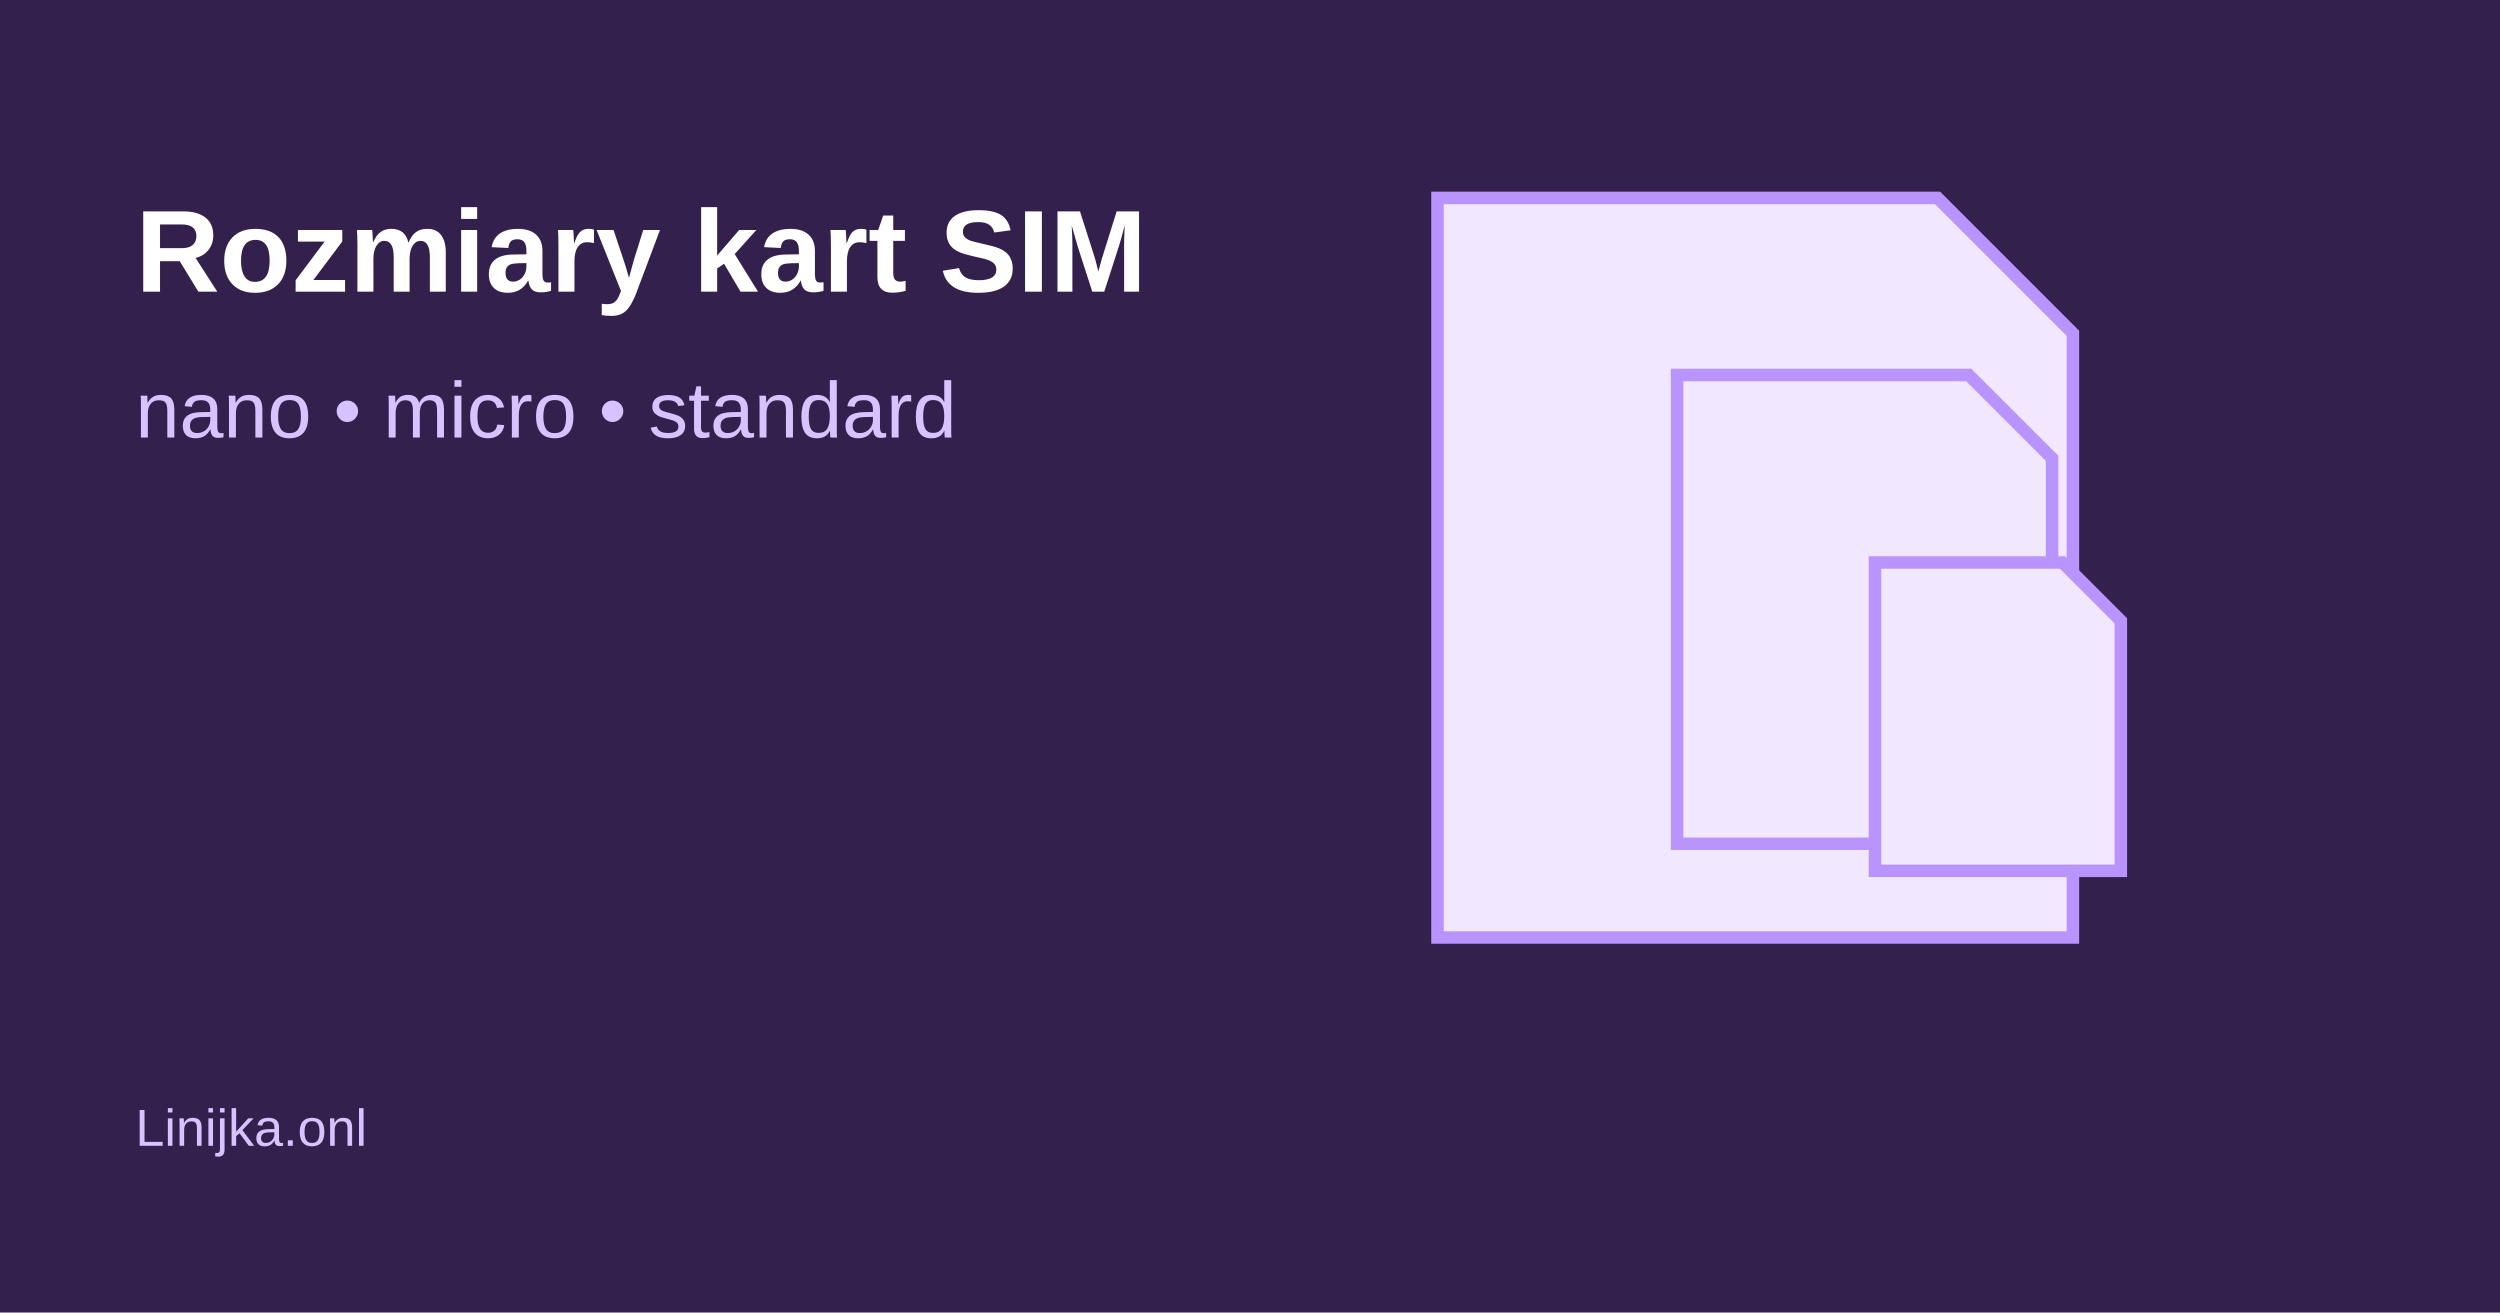
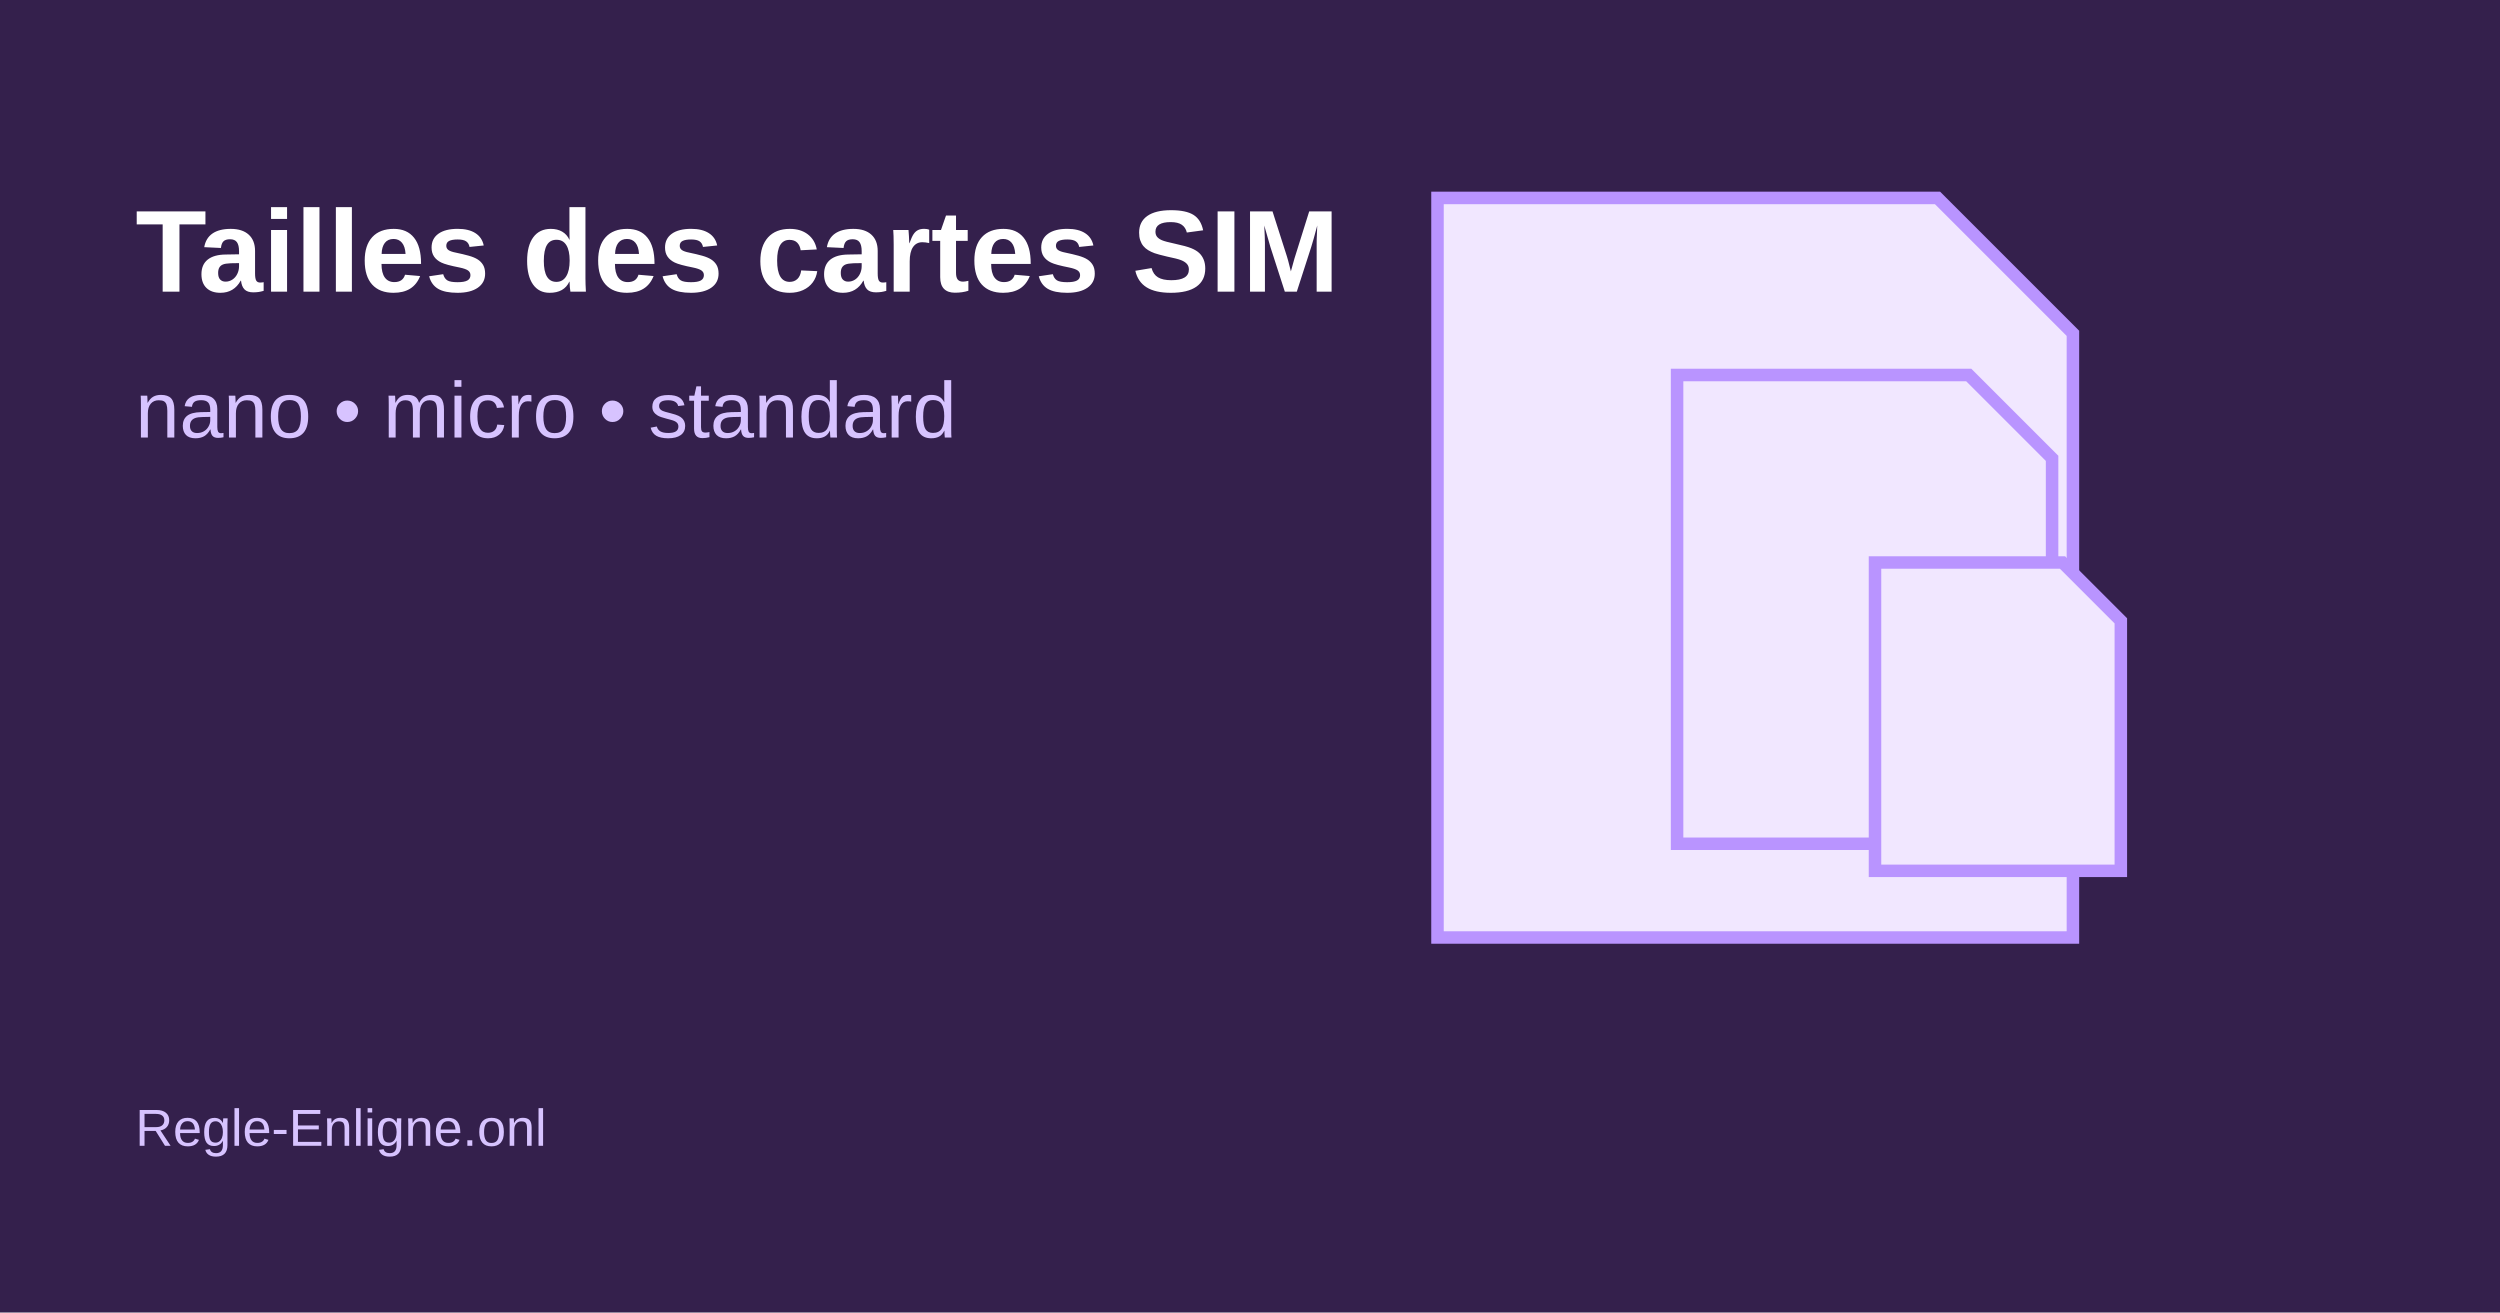
<svg xmlns="http://www.w3.org/2000/svg" viewBox="0 0 1200 630">
  <rect width="1200" height="630" fill="#34204c" />
  <g fill="#f1e7ff" stroke="#b994ff" stroke-width="6">
    <path d="M690 95h240l65 65v290H690z" />
    <path d="M805 180h140l40 40v185H805z" />
    <path d="M900 270h90l28 28v120H900z" />
  </g>
  <g fill="#fff" font-family="Arial">
-     <text x="65" y="140" font-size="56" font-weight="700">Rozmiary kart SIM</text>
+     <text x="65" y="140" font-size="56" font-weight="700">Tailles des cartes SIM</text>
    <text x="65" y="210" font-size="38" fill="#d7c3ff">nano • micro • standard</text>
-     <text x="65" y="550" font-size="25" fill="#d7c3ff">Linijka.onl</text>
+     <text x="65" y="550" font-size="25" fill="#d7c3ff">Regle-Enligne.onl</text>
  </g>
</svg>
